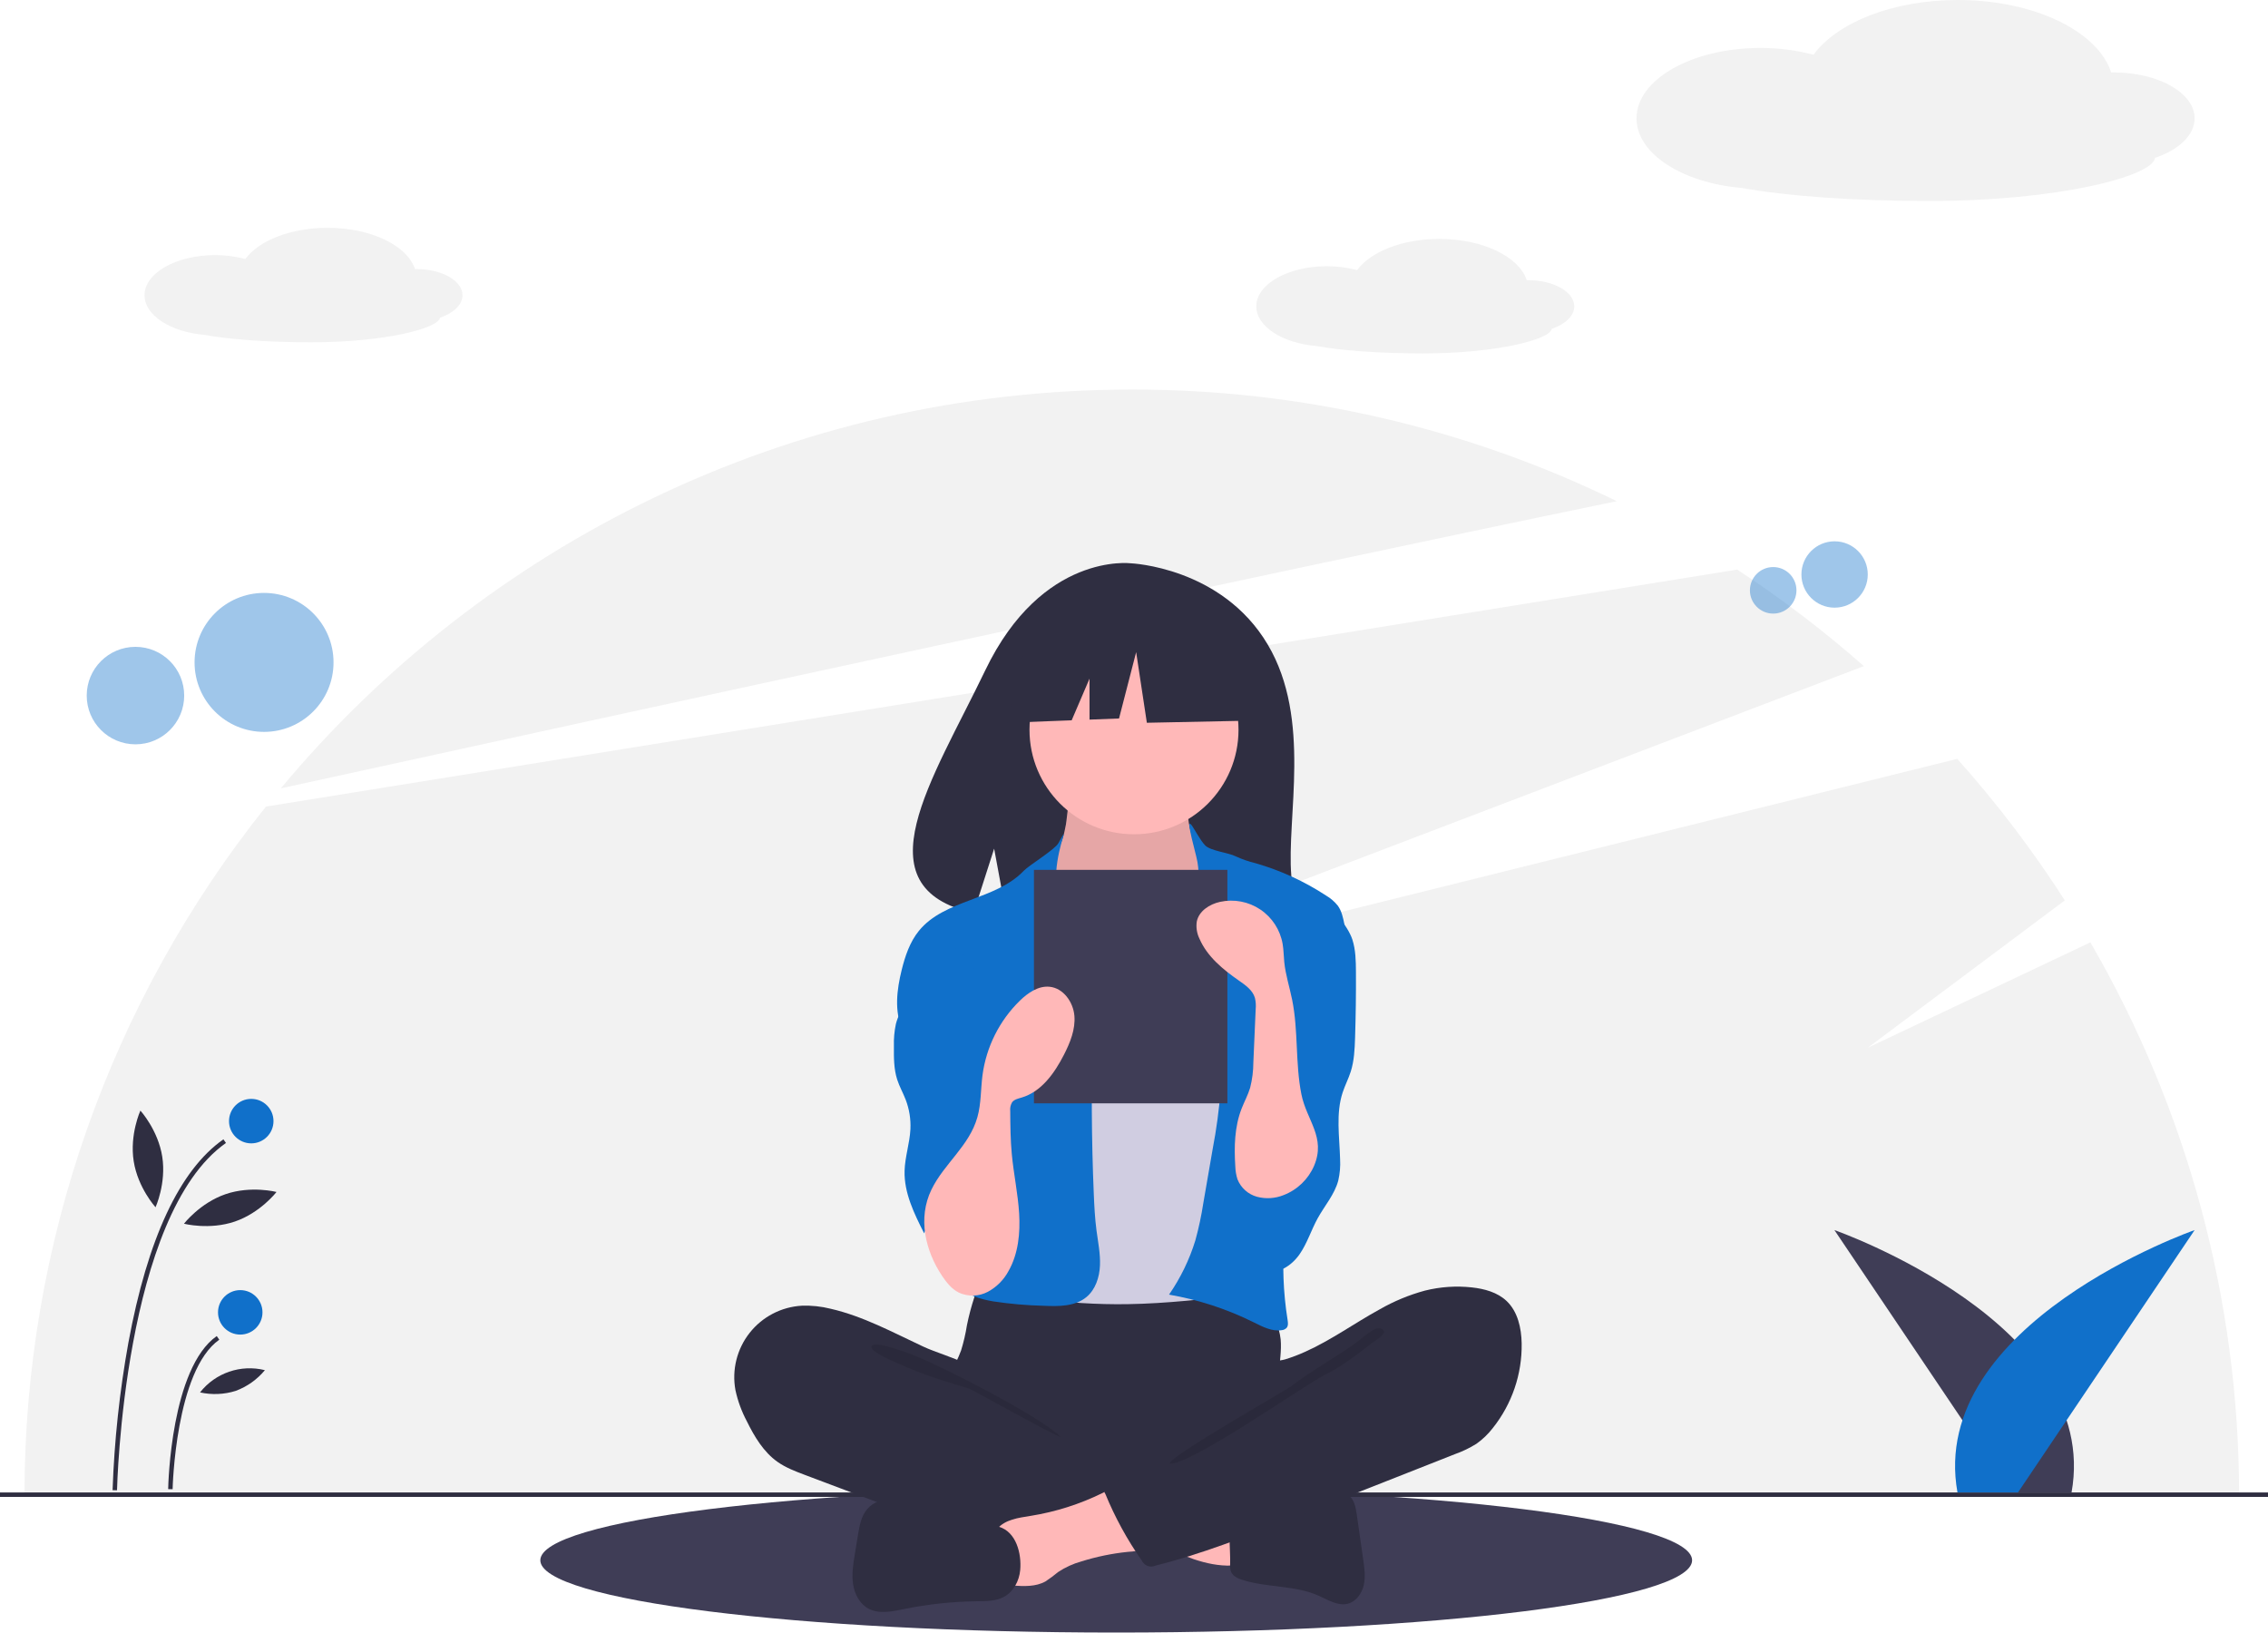
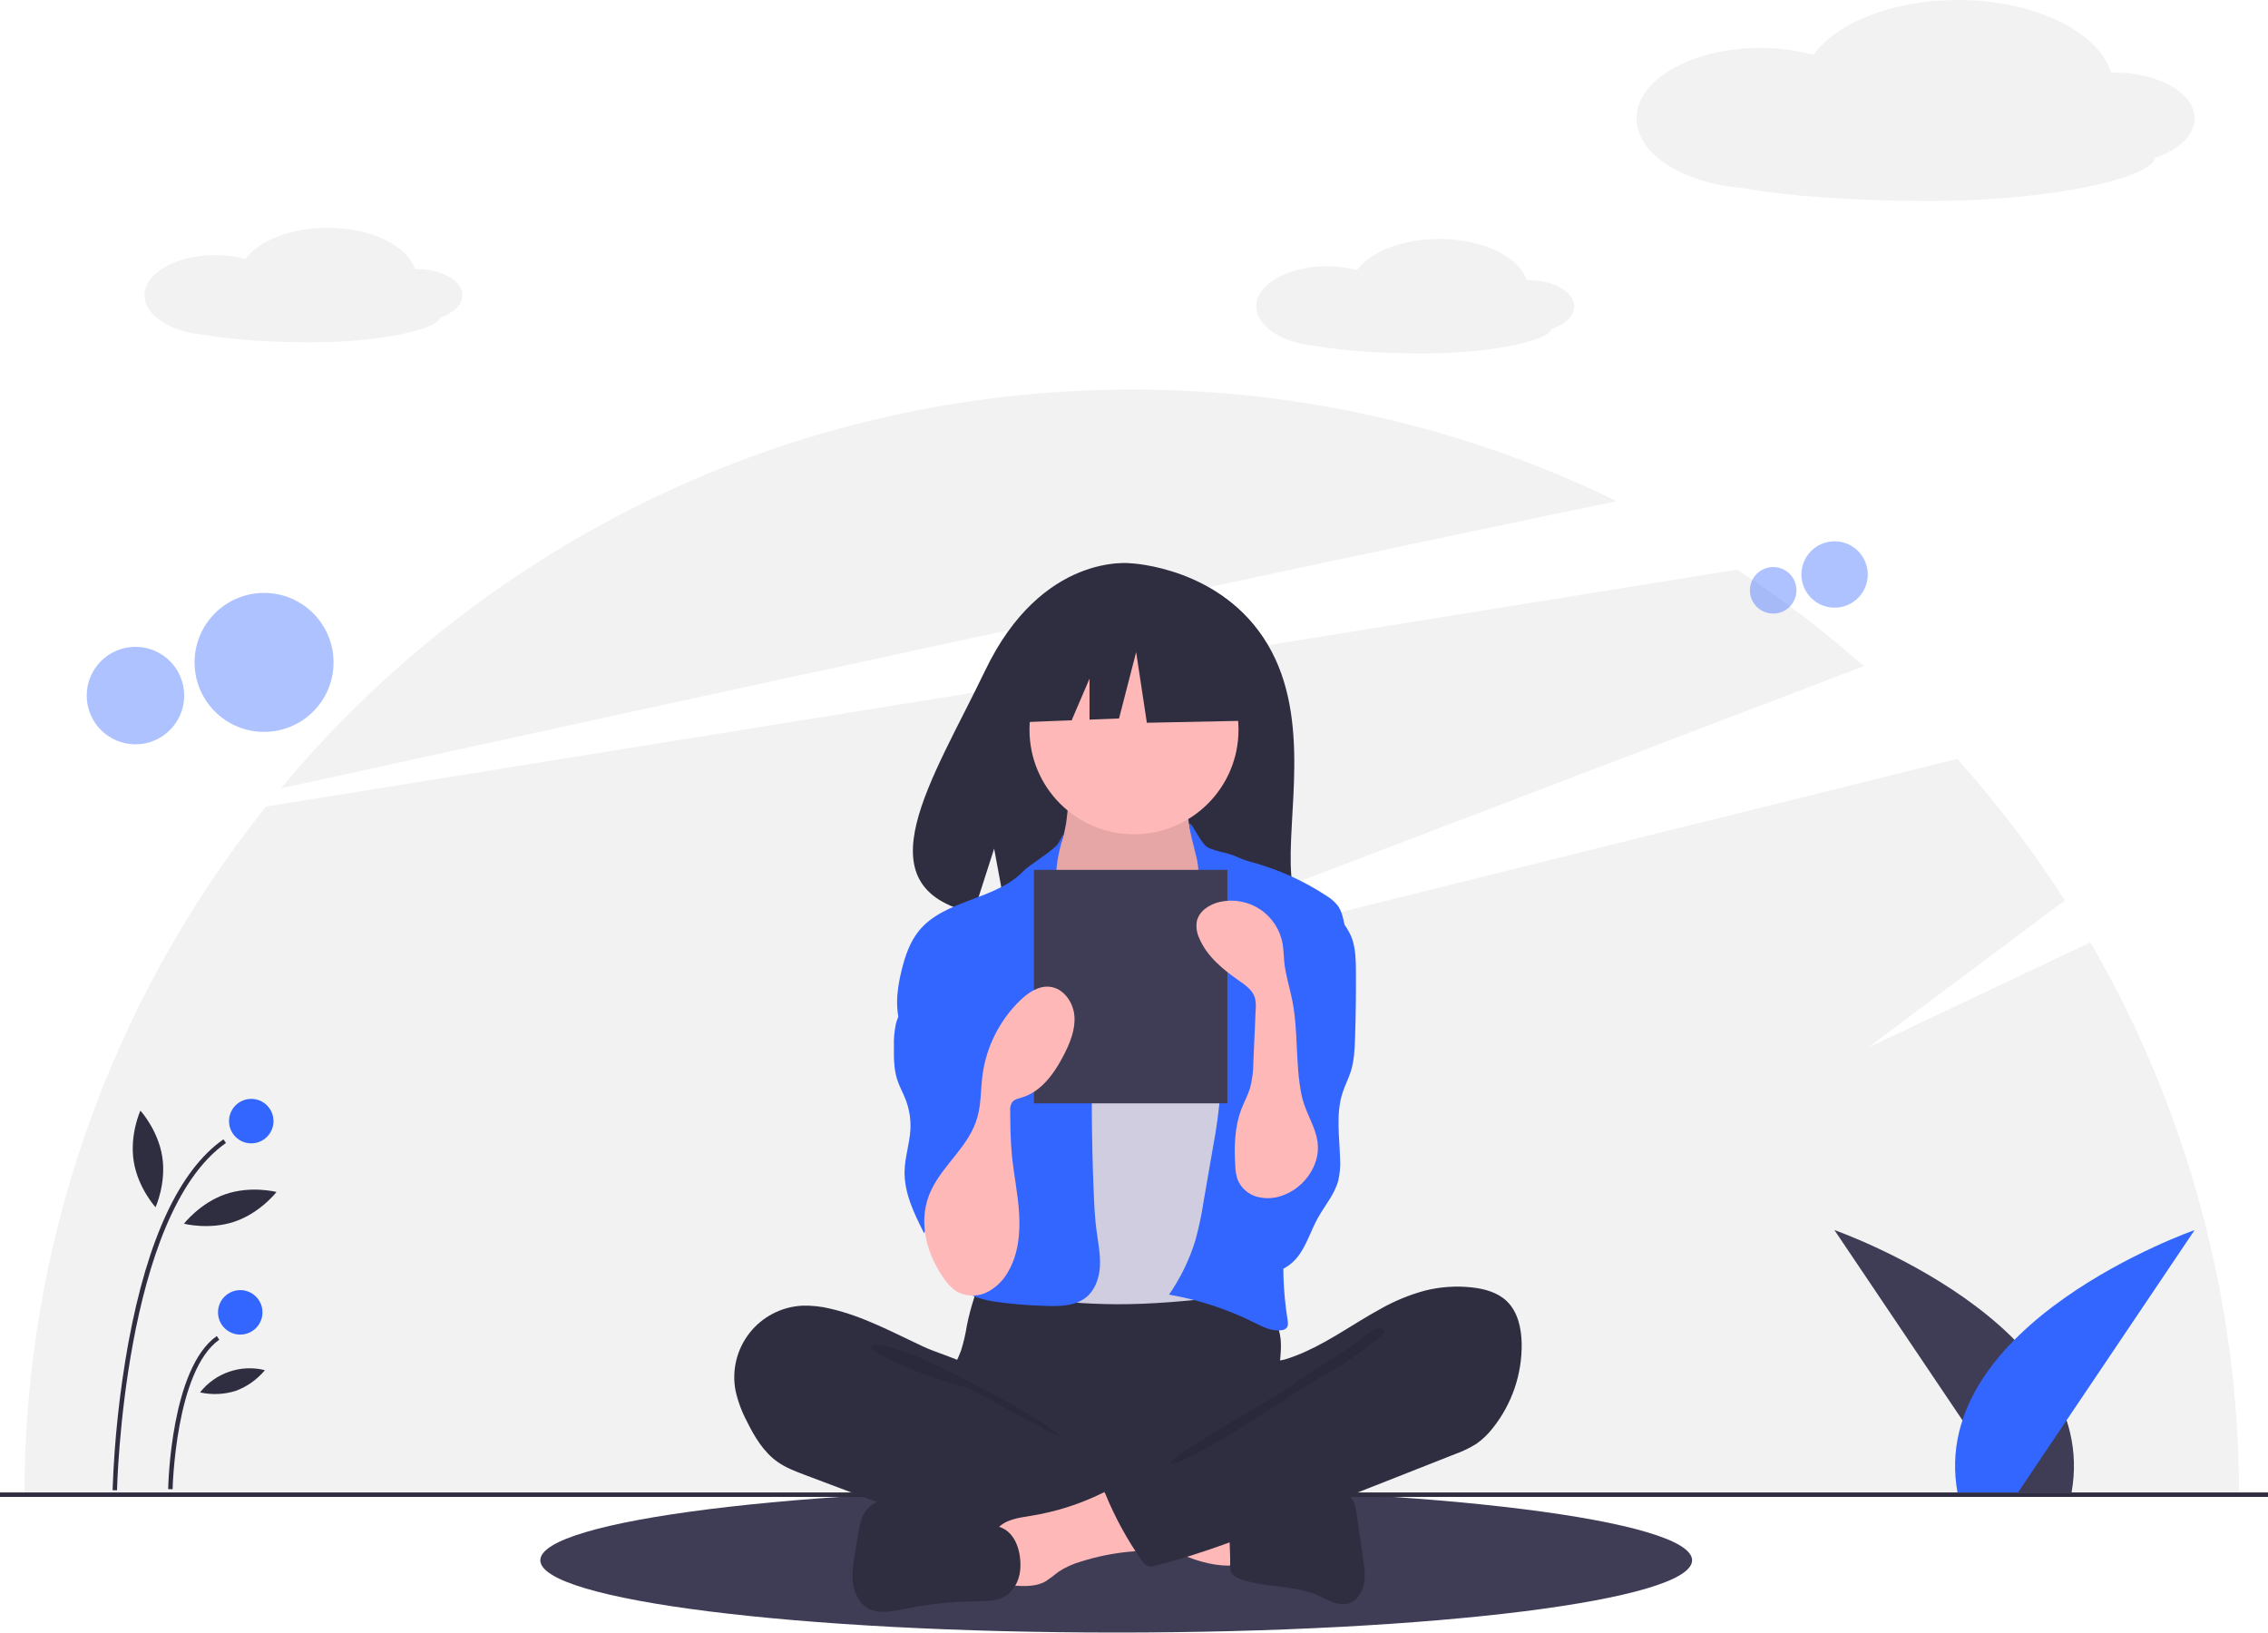
<svg xmlns="http://www.w3.org/2000/svg" id="a5ea60a6-7e3a-43b2-b481-a6d571d01698" data-name="Layer 1" width="1020" height="734.196" viewBox="0 0 1020 734.196">
  <ellipse cx="502" cy="701.696" rx="259" ry="32.5" fill="#3f3d56" />
  <path d="M1030.125,506.711,930,554.098l88.615-66.262a500.057,500.057,0,0,0-48.384-63.668L536,532.098,928.233,382.475a499.98,499.98,0,0,0-56.958-43.414L209.609,445.637a495.88,495.88,0,0,0-108.603,309.461h995.987A495.613,495.613,0,0,0,1030.125,506.711Z" transform="translate(-90 -82.90193)" fill="#f2f2f2" />
  <path d="M817.123,308.293A495.972,495.972,0,0,0,599,258.098c-153.83,0-291.361,69.753-382.71,179.349C372.716,403.172,645.067,343.841,817.123,308.293Z" transform="translate(-90 -82.90193)" fill="#f2f2f2" />
-   <circle cx="825.08" cy="258.36" r="14.92" fill="#1070ca" opacity="0.4" />
-   <circle cx="797.466" cy="265.486" r="10.466" fill="#1070ca" opacity="0.4" />
-   <circle cx="118.752" cy="297.898" r="31.248" fill="#1070ca" opacity="0.4" />
-   <circle cx="60.92" cy="312.822" r="21.92" fill="#1070ca" opacity="0.4" />
+   <circle cx="825.08" cy="258.36" r="14.92" fill="#3366ff" opacity="0.4" />
+   <circle cx="797.466" cy="265.486" r="10.466" fill="#3366ff" opacity="0.4" />
+   <circle cx="118.752" cy="297.898" r="31.248" fill="#3366ff" opacity="0.4" />
+   <circle cx="60.92" cy="312.822" r="21.92" fill="#3366ff" opacity="0.4" />
  <rect y="671.196" width="1020" height="2" fill="#2f2e41" />
  <path d="M994.441,754.098,915,636.098s120.307,42,106.654,118Z" transform="translate(-90 -82.90193)" fill="#3f3d56" />
-   <path d="M997.559,754.098l79.441-118s-120.307,42-106.654,118Z" transform="translate(-90 -82.90193)" fill="#1070ca" />
+   <path d="M997.559,754.098l79.441-118s-120.307,42-106.654,118Z" transform="translate(-90 -82.90193)" fill="#3366ff" />
  <path d="M298,215.673c0-6.497-9.264-11.764-20.691-11.764-.226,0-.45.006-.674.01-3.447-10.567-19.743-18.57-39.329-18.57-16.664,0-30.946,5.793-36.96,14.03a52.407,52.407,0,0,0-13.619-1.744C169.205,197.635,155,205.711,155,215.673c0,9.049,11.722,16.541,27.004,17.838,11.105,2.03,28.45,3.337,47.945,3.337,33.097,0,57.314-6.313,57.921-11.059C293.934,223.737,298,219.976,298,215.673Z" transform="translate(-90 -82.90193)" fill="#f2f2f2" />
  <path d="M798,220.673c0-6.497-9.264-11.764-20.691-11.764-.226,0-.45.006-.674.01-3.447-10.567-19.743-18.57-39.329-18.57-16.664,0-30.946,5.793-36.96,14.03a52.407,52.407,0,0,0-13.619-1.744C669.205,202.635,655,210.711,655,220.673c0,9.049,11.722,16.541,27.004,17.838,11.105,2.03,28.45,3.337,47.945,3.337,33.097,0,57.314-6.313,57.921-11.059C793.934,228.737,798,224.976,798,220.673Z" transform="translate(-90 -82.90193)" fill="#f2f2f2" />
  <path d="M1077,136.128c0-11.404-16.26-20.648-36.318-20.648-.397,0-.79.01-1.184.017-6.051-18.548-34.654-32.595-69.032-32.595-29.249,0-54.318,10.169-64.874,24.626a91.987,91.987,0,0,0-23.904-3.061c-30.756,0-55.688,14.175-55.688,31.66,0,15.884,20.575,29.033,47.398,31.309,19.491,3.564,49.937,5.857,84.155,5.857,58.093,0,100.6-11.082,101.666-19.411C1069.864,150.283,1077,143.681,1077,136.128Z" transform="translate(-90 -82.90193)" fill="#f2f2f2" />
  <path d="M660.17,372.809c-20.685-34.951-61.607-36.579-61.607-36.579s-39.877-5.099-65.458,48.131c-23.843,49.615-56.75,97.519-5.298,109.133l9.294-28.927,5.756,31.08a201.319,201.319,0,0,0,22.015.376c55.101-1.779,107.577.52,105.888-19.252C668.512,450.487,680.073,406.439,660.17,372.809Z" transform="translate(-90 -82.90193)" fill="#2f2e41" />
  <path d="M524.869,678.888a81.592,81.592,0,0,1-2.639,11.359c-1.294,3.64-3.293,7.006-4.476,10.683-3.772,11.721,1.457,24.79,9.81,33.838a55.217,55.217,0,0,0,26.921,15.986c7.535,1.895,15.37,2.168,23.135,2.431,21.503.729,43.559,1.382,63.934-5.529a111.082,111.082,0,0,0,18.575-8.438,13.907,13.907,0,0,0,4.82-3.795c1.554-2.212,1.753-5.082,1.739-7.785-.046-9.116-1.894-18.185-1.455-27.29.243-5.043,1.187-10.083.722-15.11a27.876,27.876,0,0,0-21.304-24.012c-5.78-1.241-11.775-.565-17.66.001a450.263,450.263,0,0,1-45.96,2.055c-15.679-.1-31.26-2.493-46.861-2.743-4.614-.074-4.52,1.348-5.989,5.813A108.767,108.767,0,0,0,524.869,678.888Z" transform="translate(-90 -82.90193)" fill="#2f2e41" />
  <path d="M569.364,453.802c-.753,3.945-1.568,8.034-3.939,11.277-2.728,3.73-7.175,5.861-10.109,9.431-4.417,5.373-4.67,12.934-4.689,19.89-.017,6.408.113,13.242,3.687,18.561,2.319,3.452,5.848,5.872,9.296,8.196,13.4,9.031,27.881,18.223,44.037,18.521,6.694.123,13.872-1.605,18.277-6.648a27.442,27.442,0,0,0,4.425-7.895,104.835,104.835,0,0,0,7.421-31.915c.368-5.157.333-10.464-1.413-15.331-1.963-5.472-5.931-9.975-8.554-15.163a33.757,33.757,0,0,1-3.249-19.976,2.156,2.156,0,0,0-.114-1.448,2.109,2.109,0,0,0-1.738-.704l-32.036-2.306a69.713,69.713,0,0,1-8.895-1.018c-1.727-.351-6.288-2.804-7.935-2.152C570.788,436.331,569.988,450.531,569.364,453.802Z" transform="translate(-90 -82.90193)" fill="#ffb8b8" />
  <path d="M569.364,453.802c-.753,3.945-1.568,8.034-3.939,11.277-2.728,3.73-7.175,5.861-10.109,9.431-4.417,5.373-4.67,12.934-4.689,19.89-.017,6.408.113,13.242,3.687,18.561,2.319,3.452,5.848,5.872,9.296,8.196,13.4,9.031,27.881,18.223,44.037,18.521,6.694.123,13.872-1.605,18.277-6.648a27.442,27.442,0,0,0,4.425-7.895,104.835,104.835,0,0,0,7.421-31.915c.368-5.157.333-10.464-1.413-15.331-1.963-5.472-5.931-9.975-8.554-15.163a33.757,33.757,0,0,1-3.249-19.976,2.156,2.156,0,0,0-.114-1.448,2.109,2.109,0,0,0-1.738-.704l-32.036-2.306a69.713,69.713,0,0,1-8.895-1.018c-1.727-.351-6.288-2.804-7.935-2.152C570.788,436.331,569.988,450.531,569.364,453.802Z" transform="translate(-90 -82.90193)" opacity="0.1" />
  <circle cx="510" cy="328.196" r="47" fill="#ffb8b8" />
  <path d="M575.956,516.367c2.45,2.56,5.045,5.096,8.255,6.597a25.94,25.94,0,0,0,10.313,1.964c8.472.238,17.657-1.314,23.55-7.405,7.597-7.852,7.347-20.515,13.302-29.675a6.61,6.61,0,0,1,1.919-2.099,6.22,6.22,0,0,1,3.264-.75c7.521-.07,14.072,4.808,19.985,9.456,2.649,2.082,5.363,4.24,7.034,7.166a24.287,24.287,0,0,1,2.372,7.264c2.934,14.323,3.884,28.968,4.827,43.558.521,8.059,1.042,16.125,1.003,24.201-.128,26.605-6.312,52.766-12.461,78.651-.792,3.335-1.877,7.063-4.91,8.661a12.107,12.107,0,0,1-4.284,1.046c-17.613,2.069-35.263,4.14-52.996,4.413q-10.38.16-20.751-.503a11.178,11.178,0,0,1-3.496-.609,9.858,9.858,0,0,1-3.811-3.236c-9.592-12.087-10.158-28.797-10.097-44.227q.225-56.588,4.044-113.085c.21-3.109.256-6.884-1.984-9.33C565.07,504.881,570.68,510.852,575.956,516.367Z" transform="translate(-90 -82.90193)" fill="#d0cde1" />
-   <path d="M566,462.098c-1.587,2.873-13.291,10.009-15.55,12.39-12.624,13.306-35.664,12.807-47.209,27.059-4.062,5.014-6.172,11.315-7.725,17.578-2.195,8.859-3.367,18.52.31,26.874,3.539,8.038,10.988,13.594,16.045,20.774,5.553,7.883,8.05,17.455,10.442,26.796,1.767,6.897,3.548,13.965,2.86,21.051-.782,8.057-4.681,15.435-6.983,23.195s-2.699,17.004,2.623,23.103c3.91,4.481,10.044,6.257,15.906,7.256a182.744,182.744,0,0,0,22.672,1.974c6.702.296,14.089.354,19.241-3.943,4.065-3.39,5.832-8.891,6.061-14.179s-.872-10.53-1.561-15.778c-.714-5.44-.989-10.928-1.219-16.411q-1.546-36.898-.422-73.843c.156-5.125.345-10.313-.747-15.323-1.437-6.589-4.998-12.477-7.969-18.531-5.898-12.016-8.687-23.689-7.775-37.044C565.9,461.916,571.649,451.873,566,462.098Z" transform="translate(-90 -82.90193)" fill="#1070ca" />
-   <path d="M632,463.098c2.418,2.485,10.634,3.304,13.71,4.905a48.036,48.036,0,0,0,9.012,3.12,117,117,0,0,1,31.66,14.531,19.214,19.214,0,0,1,5.294,4.573c1.721,2.394,2.345,5.381,2.929,8.27,1.506,7.46,3.02,15.01,2.681,22.613-.359,8.071-2.79,15.887-5.202,23.597L683.072,573.517c-6.726,21.504-13.495,43.22-15.388,65.672A154.477,154.477,0,0,0,669.071,676.488c.198,1.24.364,2.661-.455,3.613a3.558,3.558,0,0,1-2.207,1.015c-4.349.68-8.558-1.538-12.499-3.5a138.41,138.41,0,0,0-38.155-12.485,88.702,88.702,0,0,0,11.851-24.43,147.852,147.852,0,0,0,3.581-16.801l4.192-24.245a238.239,238.239,0,0,0,3.596-26.811,33.564,33.564,0,0,0-.583-10.1,48.995,48.995,0,0,0-3.829-9.108c-6.909-14.371-10.15-30.77-7.432-46.481,1.19-6.876,3.501-13.761,2.537-20.672-.927-6.645.036-11.809-1.668-18.385C621,441.098,627.451,458.423,632,463.098Z" transform="translate(-90 -82.90193)" fill="#1070ca" />
-   <path d="M503.121,524.268c-3.15,6.536-8.415,12.104-10.207,19.134a41.802,41.802,0,0,0-.89,10c-.042,5.06-.07,10.222,1.484,15.037,1,3.1,2.628,5.959,3.8,8.999a32.628,32.628,0,0,1,2.137,13.331c-.316,6.296-2.455,12.407-2.622,18.708-.263,9.909,4.32,19.225,8.793,28.071a20.636,20.636,0,0,1,29.996-9.82c1.18-1.09,1.306-2.879,1.352-4.484q.496-17.244.957-34.49c.484-17.781.945-35.799-3.145-53.11-1.847-7.816-4.72-15.601-9.988-21.664-2.774-3.192-12.19-11.6-16.743-8.024-2.048,1.608-1.569,5.986-1.894,8.202A34.798,34.798,0,0,1,503.121,524.268Z" transform="translate(-90 -82.90193)" fill="#1070ca" />
-   <path d="M698.206,505.434c1.49,4.639,1.579,9.595,1.608,14.467q.091,14.907-.395,29.811c-.166,5.086-.394,10.243-1.936,15.093-1.017,3.198-2.587,6.198-3.637,9.385-3.148,9.553-1.428,19.914-1.158,29.969a34.052,34.052,0,0,1-.825,9.694c-1.661,6.233-6.126,11.27-9.242,16.918-2.959,5.364-4.745,11.377-8.28,16.381s-9.653,8.969-15.584,7.433c-4.494-1.164-7.687-5.141-9.895-9.224a45.244,45.244,0,0,1-4.678-29.348c2.217-12.204,9.386-23.03,11.971-35.161,3.55-16.659-1.845-33.849-1.685-50.881a24.594,24.594,0,0,1,1.072-7.887c1.356-3.89,4.268-6.997,6.959-10.117a127.737,127.737,0,0,0,9.353-12.274c1.926-2.873,4.542-10.261,7.957-10.875C687.435,487.446,696.315,499.544,698.206,505.434Z" transform="translate(-90 -82.90193)" fill="#1070ca" />
+   <path d="M566,462.098c-1.587,2.873-13.291,10.009-15.55,12.39-12.624,13.306-35.664,12.807-47.209,27.059-4.062,5.014-6.172,11.315-7.725,17.578-2.195,8.859-3.367,18.52.31,26.874,3.539,8.038,10.988,13.594,16.045,20.774,5.553,7.883,8.05,17.455,10.442,26.796,1.767,6.897,3.548,13.965,2.86,21.051-.782,8.057-4.681,15.435-6.983,23.195s-2.699,17.004,2.623,23.103c3.91,4.481,10.044,6.257,15.906,7.256a182.744,182.744,0,0,0,22.672,1.974c6.702.296,14.089.354,19.241-3.943,4.065-3.39,5.832-8.891,6.061-14.179s-.872-10.53-1.561-15.778c-.714-5.44-.989-10.928-1.219-16.411q-1.546-36.898-.422-73.843c.156-5.125.345-10.313-.747-15.323-1.437-6.589-4.998-12.477-7.969-18.531-5.898-12.016-8.687-23.689-7.775-37.044C565.9,461.916,571.649,451.873,566,462.098Z" transform="translate(-90 -82.90193)" fill="#3366ff" />
+   <path d="M632,463.098c2.418,2.485,10.634,3.304,13.71,4.905a48.036,48.036,0,0,0,9.012,3.12,117,117,0,0,1,31.66,14.531,19.214,19.214,0,0,1,5.294,4.573c1.721,2.394,2.345,5.381,2.929,8.27,1.506,7.46,3.02,15.01,2.681,22.613-.359,8.071-2.79,15.887-5.202,23.597L683.072,573.517c-6.726,21.504-13.495,43.22-15.388,65.672A154.477,154.477,0,0,0,669.071,676.488c.198,1.24.364,2.661-.455,3.613a3.558,3.558,0,0,1-2.207,1.015c-4.349.68-8.558-1.538-12.499-3.5a138.41,138.41,0,0,0-38.155-12.485,88.702,88.702,0,0,0,11.851-24.43,147.852,147.852,0,0,0,3.581-16.801l4.192-24.245a238.239,238.239,0,0,0,3.596-26.811,33.564,33.564,0,0,0-.583-10.1,48.995,48.995,0,0,0-3.829-9.108c-6.909-14.371-10.15-30.77-7.432-46.481,1.19-6.876,3.501-13.761,2.537-20.672-.927-6.645.036-11.809-1.668-18.385C621,441.098,627.451,458.423,632,463.098Z" transform="translate(-90 -82.90193)" fill="#3366ff" />
+   <path d="M503.121,524.268c-3.15,6.536-8.415,12.104-10.207,19.134a41.802,41.802,0,0,0-.89,10c-.042,5.06-.07,10.222,1.484,15.037,1,3.1,2.628,5.959,3.8,8.999a32.628,32.628,0,0,1,2.137,13.331c-.316,6.296-2.455,12.407-2.622,18.708-.263,9.909,4.32,19.225,8.793,28.071a20.636,20.636,0,0,1,29.996-9.82c1.18-1.09,1.306-2.879,1.352-4.484q.496-17.244.957-34.49c.484-17.781.945-35.799-3.145-53.11-1.847-7.816-4.72-15.601-9.988-21.664-2.774-3.192-12.19-11.6-16.743-8.024-2.048,1.608-1.569,5.986-1.894,8.202A34.798,34.798,0,0,1,503.121,524.268Z" transform="translate(-90 -82.90193)" fill="#3366ff" />
+   <path d="M698.206,505.434c1.49,4.639,1.579,9.595,1.608,14.467q.091,14.907-.395,29.811c-.166,5.086-.394,10.243-1.936,15.093-1.017,3.198-2.587,6.198-3.637,9.385-3.148,9.553-1.428,19.914-1.158,29.969a34.052,34.052,0,0,1-.825,9.694c-1.661,6.233-6.126,11.27-9.242,16.918-2.959,5.364-4.745,11.377-8.28,16.381s-9.653,8.969-15.584,7.433c-4.494-1.164-7.687-5.141-9.895-9.224a45.244,45.244,0,0,1-4.678-29.348c2.217-12.204,9.386-23.03,11.971-35.161,3.55-16.659-1.845-33.849-1.685-50.881a24.594,24.594,0,0,1,1.072-7.887c1.356-3.89,4.268-6.997,6.959-10.117a127.737,127.737,0,0,0,9.353-12.274c1.926-2.873,4.542-10.261,7.957-10.875C687.435,487.446,696.315,499.544,698.206,505.434Z" transform="translate(-90 -82.90193)" fill="#3366ff" />
  <path d="M463.56,671.479a46.391,46.391,0,0,0-12.905-1.372,32.208,32.208,0,0,0-29.902,37.969,54.098,54.098,0,0,0,5.114,13.973c3.422,6.945,7.527,13.875,13.863,18.325,3.706,2.604,7.996,4.227,12.234,5.824l33.369,12.571c4.909,1.849,9.819,3.699,14.776,5.414a289.019,289.019,0,0,0,77.177,15.343c8.012.477,16.146.61,23.963-1.214,1.855-.433,3.834-1.078,4.908-2.651a8.405,8.405,0,0,0,1.097-3.622l2.053-14.375c.289-2.024.567-4.154-.175-6.06-.941-2.416-3.298-3.936-5.546-5.227-21.938-12.6-47.552-19.551-66.017-36.844-4.347-4.071-7.985-10.524-13.266-13.29-5.989-3.136-13.043-4.926-19.233-7.815C491.534,682.11,478.228,674.851,463.56,671.479Z" transform="translate(-90 -82.90193)" fill="#2f2e41" />
  <path d="M496.874,690.858C508.669,694.554,558.465,720.158,567,729.098c-1.144.412-39.961-21.341-41.126-21.691-10.588-3.178-21.234-6.376-31.288-11.026-2.023-.935-13.141-5.333-12.637-7.885C482.517,685.616,494.78,690.202,496.874,690.858Z" transform="translate(-90 -82.90193)" opacity="0.1" />
  <path d="M644.017,786.98a2.771,2.771,0,0,0,1.87-.55,2.888,2.888,0,0,0,.584-2.152q-.027-9.792-.055-19.583c-5.631-2.683-11.931-3.543-18.114-4.37l-28.849-3.856c.663.089-4.511,12.425-3.717,14.072,1.398,2.903,12.083,5.476,15.098,6.846C621.318,782.153,632.211,787.391,644.017,786.98Z" transform="translate(-90 -82.90193)" fill="#ffb8b8" />
  <path d="M553.505,764.627c-5.447.868-11.526,1.634-15.054,5.875-4.473,5.377-2.569,13.393-.435,20.054a8.635,8.635,0,0,0,1.856,3.649c1.456,1.437,3.688,1.647,5.73,1.776,4.967.315,10.254.561,14.594-1.876a63.966,63.966,0,0,0,5.669-4.214,36.348,36.348,0,0,1,10.423-4.765,105.401,105.401,0,0,1,20.923-4.312,32.541,32.541,0,0,0,8.242-1.453c2.619-.986,5.044-2.943,5.805-5.636,1.005-3.559-1.063-7.187-3.047-10.308-2.471-3.888-5.089-7.982-8.774-10.844-5.375-4.176-8.034-.97-13.449,1.702A114.108,114.108,0,0,1,553.505,764.627Z" transform="translate(-90 -82.90193)" fill="#ffb8b8" />
  <path d="M539.271,769.534l-34.586-10.222c-4.206-1.243-8.484-2.497-12.871-2.494s-8.975,1.441-11.82,4.78c-2.682,3.148-3.449,7.45-4.118,11.53l-1.43,8.729c-.727,4.436-1.455,8.958-.801,13.405s2.925,8.891,6.871,11.044c4.786,2.611,10.652,1.336,15.993.244a174.121,174.121,0,0,1,32.775-3.515c4.14-.05,8.482.002,12.14-1.936,4.348-2.305,6.95-7.177,7.397-12.078C549.502,781.563,547.017,771.823,539.271,769.534Z" transform="translate(-90 -82.90193)" fill="#2f2e41" />
  <path d="M657.612,760.625c4.484-.786,8.44-3.334,12.737-4.838,6.047-2.117,12.6-2.117,19.007-2.094,2.352.009,4.857.061,6.814,1.365,2.822,1.879,3.545,5.639,4.025,8.995l2.895,20.25c.545,3.809,1.086,7.719.237,11.472s-3.407,7.37-7.131,8.338c-4.523,1.176-8.956-1.713-13.226-3.611-10.673-4.743-23.079-3.531-34.208-7.076-2.065-.658-4.277-1.664-5.12-3.661a8.33,8.33,0,0,1-.398-3.499c.191-6.509-1.182-15.397.777-21.617C645.784,759.054,652.608,760.625,657.612,760.625Z" transform="translate(-90 -82.90193)" fill="#2f2e41" />
  <path d="M730.803,663.329a60.059,60.059,0,0,1,21.157-1.446c5.656.623,11.484,2.197,15.613,6.112,5.026,4.765,6.641,12.134,6.776,19.059a59.543,59.543,0,0,1-12.942,38.027,34.504,34.504,0,0,1-7.399,7.123,48.703,48.703,0,0,1-9.627,4.639l-74.728,29.475c-19.659,7.754-39.388,15.531-59.894,20.643a4.668,4.668,0,0,1-6.281-2.277,154.819,154.819,0,0,1-16.378-29.96,2.019,2.019,0,0,1,.892-3.183l52.856-30.369c3.786-2.175,7.614-4.382,10.758-7.412a26.708,26.708,0,0,0,5.523-7.689c1.096-2.288,1.198-7.689,2.597-9.38,1.37-1.656,6.057-1.788,8.222-2.44a74.607,74.607,0,0,0,8.951-3.384c11.823-5.289,22.352-12.975,33.686-19.168A86.433,86.433,0,0,1,730.803,663.329Z" transform="translate(-90 -82.90193)" fill="#2f2e41" />
  <path d="M700.839,686.008C691.758,692.829,680,699.098,671,706.098c-3.072,2.389-54.276,31.177-55,35,8.396,1.415,61.883-36.003,69.536-39.737s14.436-8.999,21.158-14.225c1.713-1.332,8.973-5.336,4.055-6.824C707.979,679.474,702.884,684.645,700.839,686.008Z" transform="translate(-90 -82.90193)" opacity="0.1" />
  <polygon points="561.025 286.538 520.595 265.361 464.764 274.024 453.212 325.043 481.967 323.937 490 305.193 490 323.628 503.268 323.117 510.969 293.277 515.782 325.043 562.95 324.08 561.025 286.538" fill="#2f2e41" />
  <rect x="465" y="391.196" width="87" height="105" fill="#3f3d56" />
  <path d="M513.699,656.721c1.998,2.982,4.338,5.899,7.547,7.508a14.758,14.758,0,0,0,12.973-.348,22.835,22.835,0,0,0,9.362-9.387c4.394-7.759,5.304-17.043,4.756-25.943s-2.449-17.663-3.29-26.54c-.611-6.453-.661-12.944-.71-19.426a6.46,6.46,0,0,1,.816-3.929c.973-1.329,2.755-1.695,4.334-2.164,8.868-2.635,14.754-10.947,18.974-19.179,2.818-5.497,5.268-11.506,4.725-17.659s-4.966-12.352-11.112-12.98c-5.066-.518-9.744,2.7-13.399,6.247a57.455,57.455,0,0,0-16.823,33.62c-.802,6.256-.572,12.683-2.274,18.757-3.633,12.969-15.002,20.92-20.667,32.59C502.668,630.745,506.114,645.343,513.699,656.721Z" transform="translate(-90 -82.90193)" fill="#ffb8b8" />
  <path d="M680.992,607.175a24.509,24.509,0,0,1-13.744,13.207,18.983,18.983,0,0,1-11.948.732,13.249,13.249,0,0,1-8.753-7.829,21.09,21.09,0,0,1-.986-5.881c-.569-8.746-.349-17.758,2.828-25.926,1.225-3.15,2.877-6.138,3.844-9.377a47.028,47.028,0,0,0,1.448-11.444l1.044-23.862a15.53,15.53,0,0,0-.354-5.174c-1.042-3.453-4.269-5.697-7.229-7.756-7.151-4.973-14.217-10.775-17.682-18.766a13.162,13.162,0,0,1-1.222-7.773c.977-4.738,5.759-7.806,10.485-8.839a23.454,23.454,0,0,1,28.118,18.9c.468,2.693.461,5.444.735,8.163.581,5.769,2.412,11.329,3.558,17.013,2.822,14,1.36,28.471,4.15,42.468C677.616,586.733,686.414,594.369,680.992,607.175Z" transform="translate(-90 -82.90193)" fill="#ffb8b8" />
  <path d="M142.631,753.118l-2-.039a463.835,463.835,0,0,1,7.1-66.287c8.648-46.881,23.029-77.67,42.743-91.512l1.148,1.637C145.57,629.25,142.654,751.882,142.631,753.118Z" transform="translate(-90 -82.90193)" fill="#2f2e41" />
  <path d="M167.631,752.639l-2-.039c.043-2.215,1.293-54.414,21.843-68.842l1.148,1.637C168.901,699.241,167.641,752.107,167.631,752.639Z" transform="translate(-90 -82.90193)" fill="#2f2e41" />
-   <circle cx="113" cy="504.196" r="10" fill="#1070ca" />
-   <circle cx="108.048" cy="590.196" r="10" fill="#1070ca" />
+   <circle cx="113" cy="504.196" r="10" fill="#3366ff" />
+   <circle cx="108.048" cy="590.196" r="10" fill="#3366ff" />
  <path d="M162.97,603.093c1.879,12.004-3.019,22.741-3.019,22.741s-7.945-8.726-9.825-20.73,3.019-22.741,3.019-22.741S161.09,591.089,162.97,603.093Z" transform="translate(-90 -82.90193)" fill="#2f2e41" />
  <path d="M195.657,632.246c-11.493,3.942-22.919.99-22.919.99s7.208-9.344,18.701-13.286,22.919-.99,22.919-.99S207.15,628.304,195.657,632.246Z" transform="translate(-90 -82.90193)" fill="#2f2e41" />
  <path d="M196.026,708.408a31.134,31.134,0,0,1-16.064.694,28.374,28.374,0,0,1,29.172-10.006A31.134,31.134,0,0,1,196.026,708.408Z" transform="translate(-90 -82.90193)" fill="#2f2e41" />
</svg>
